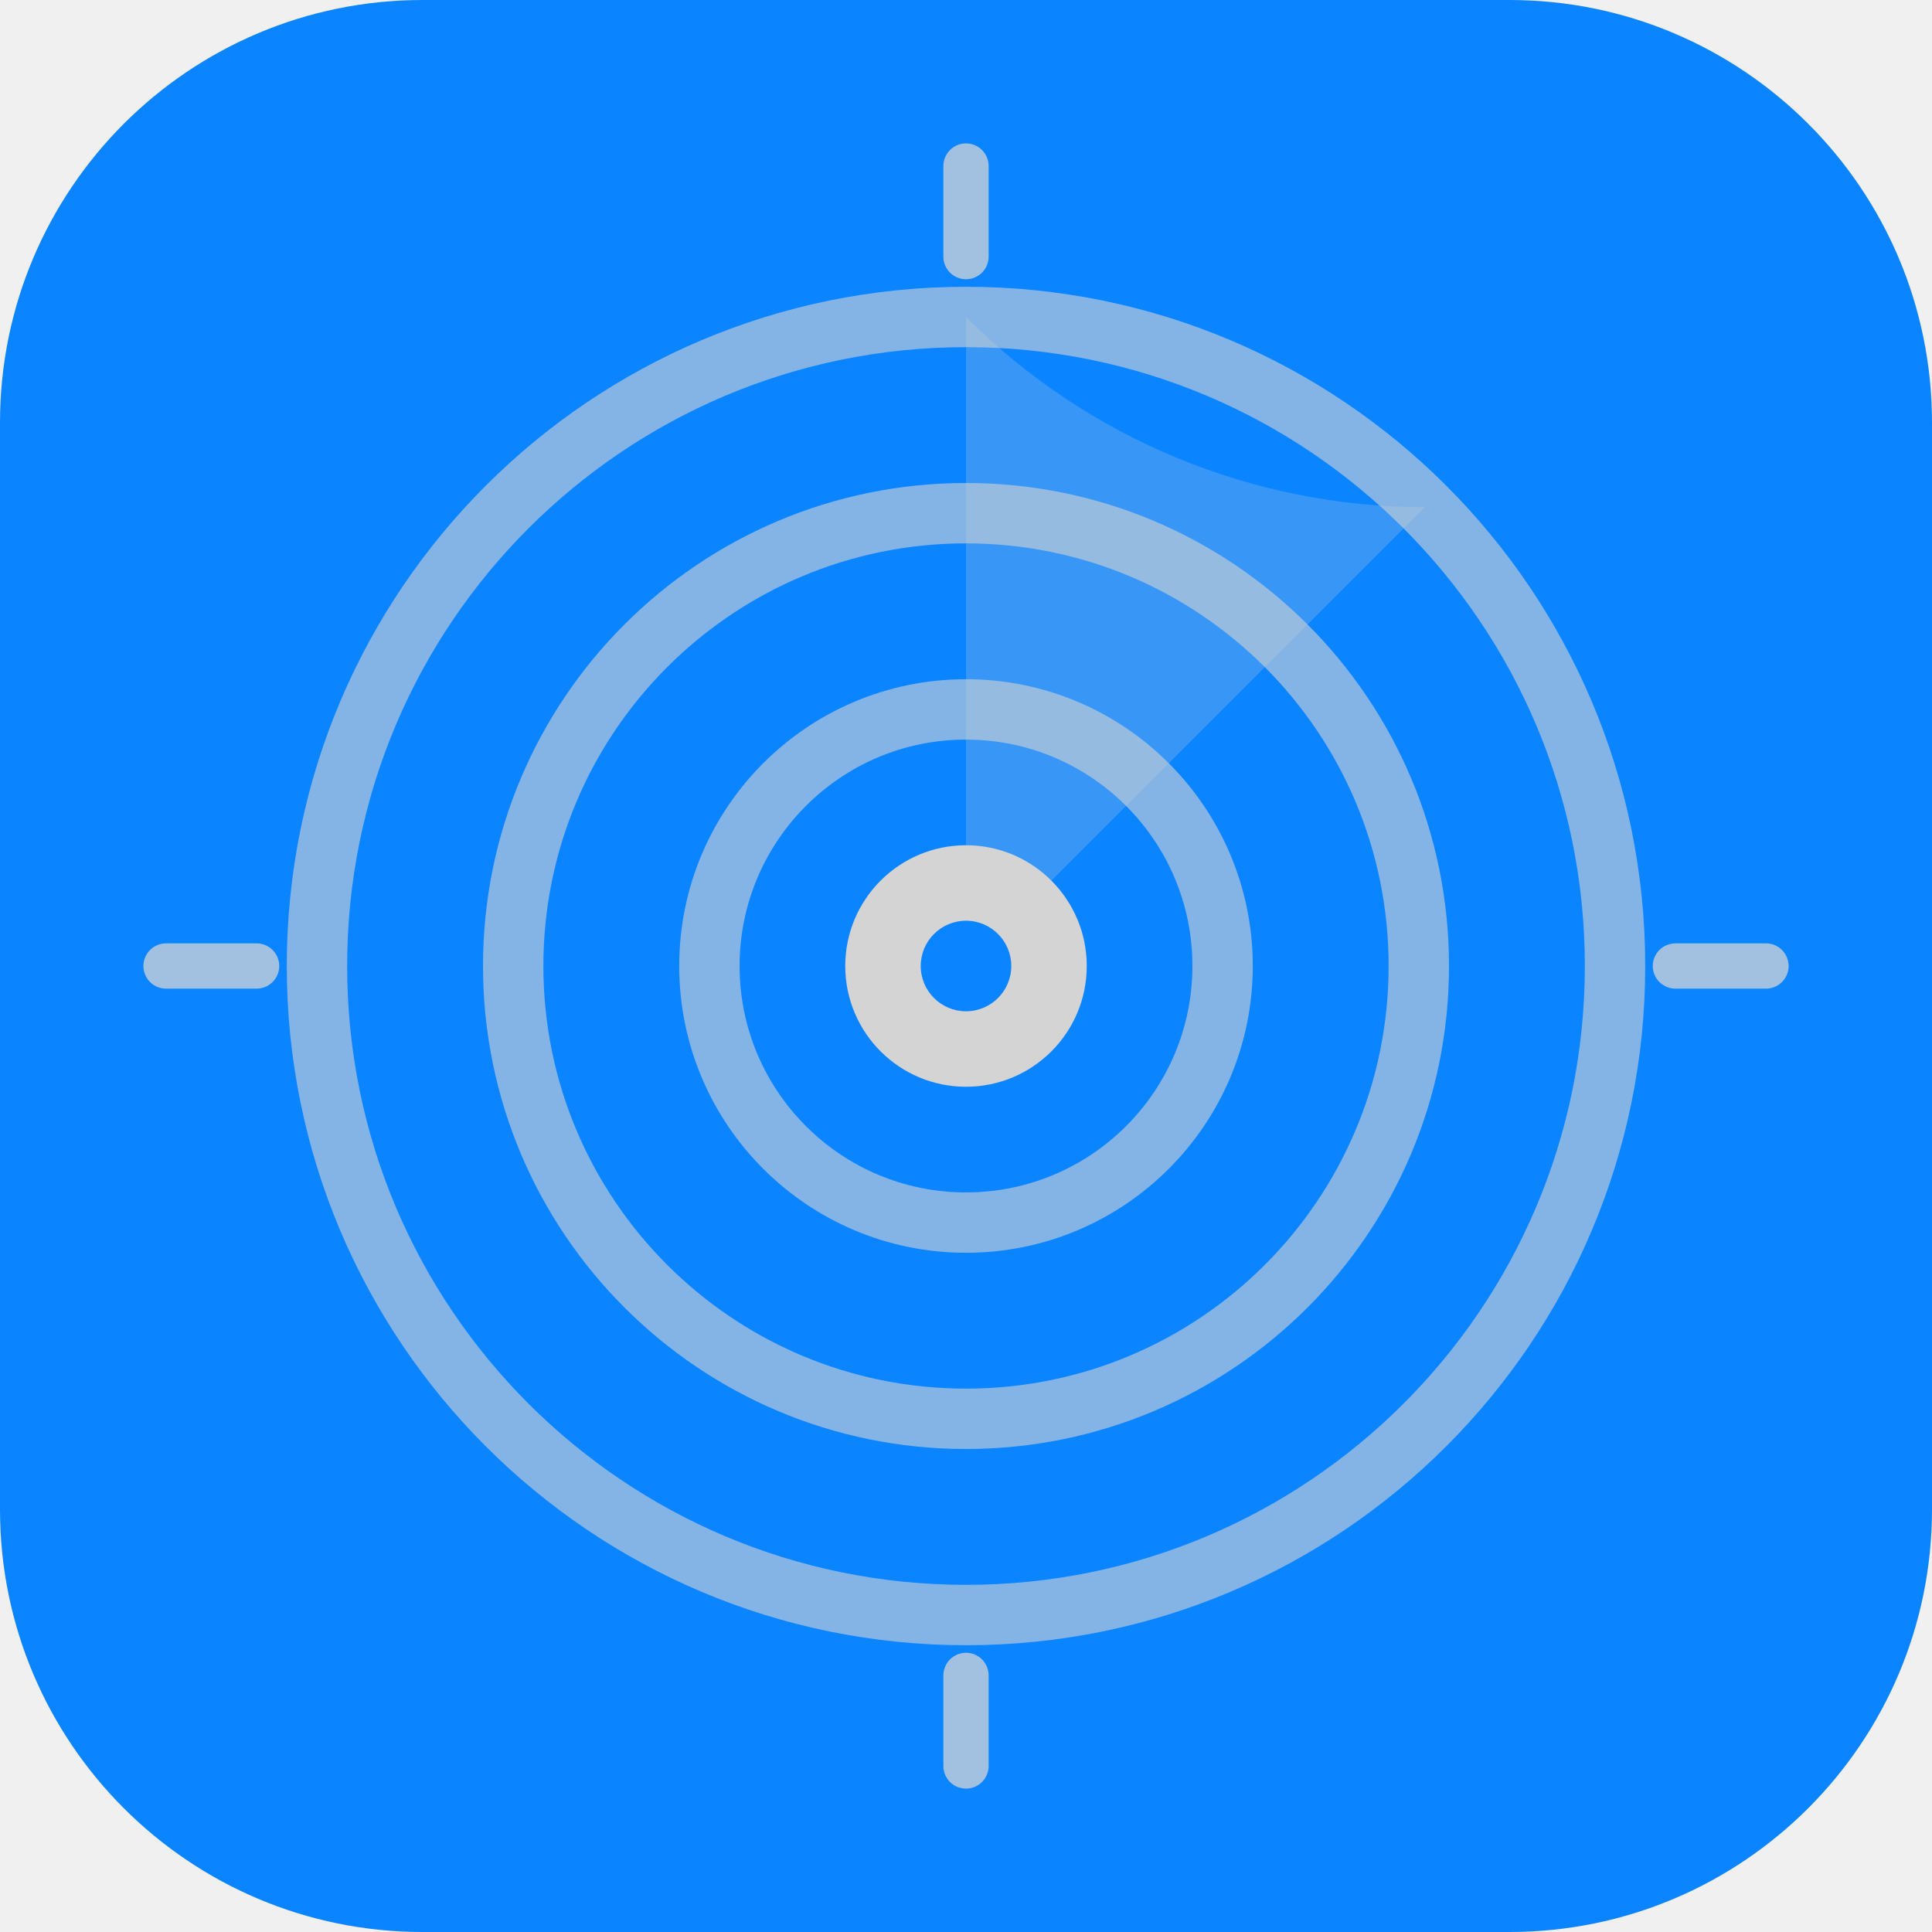
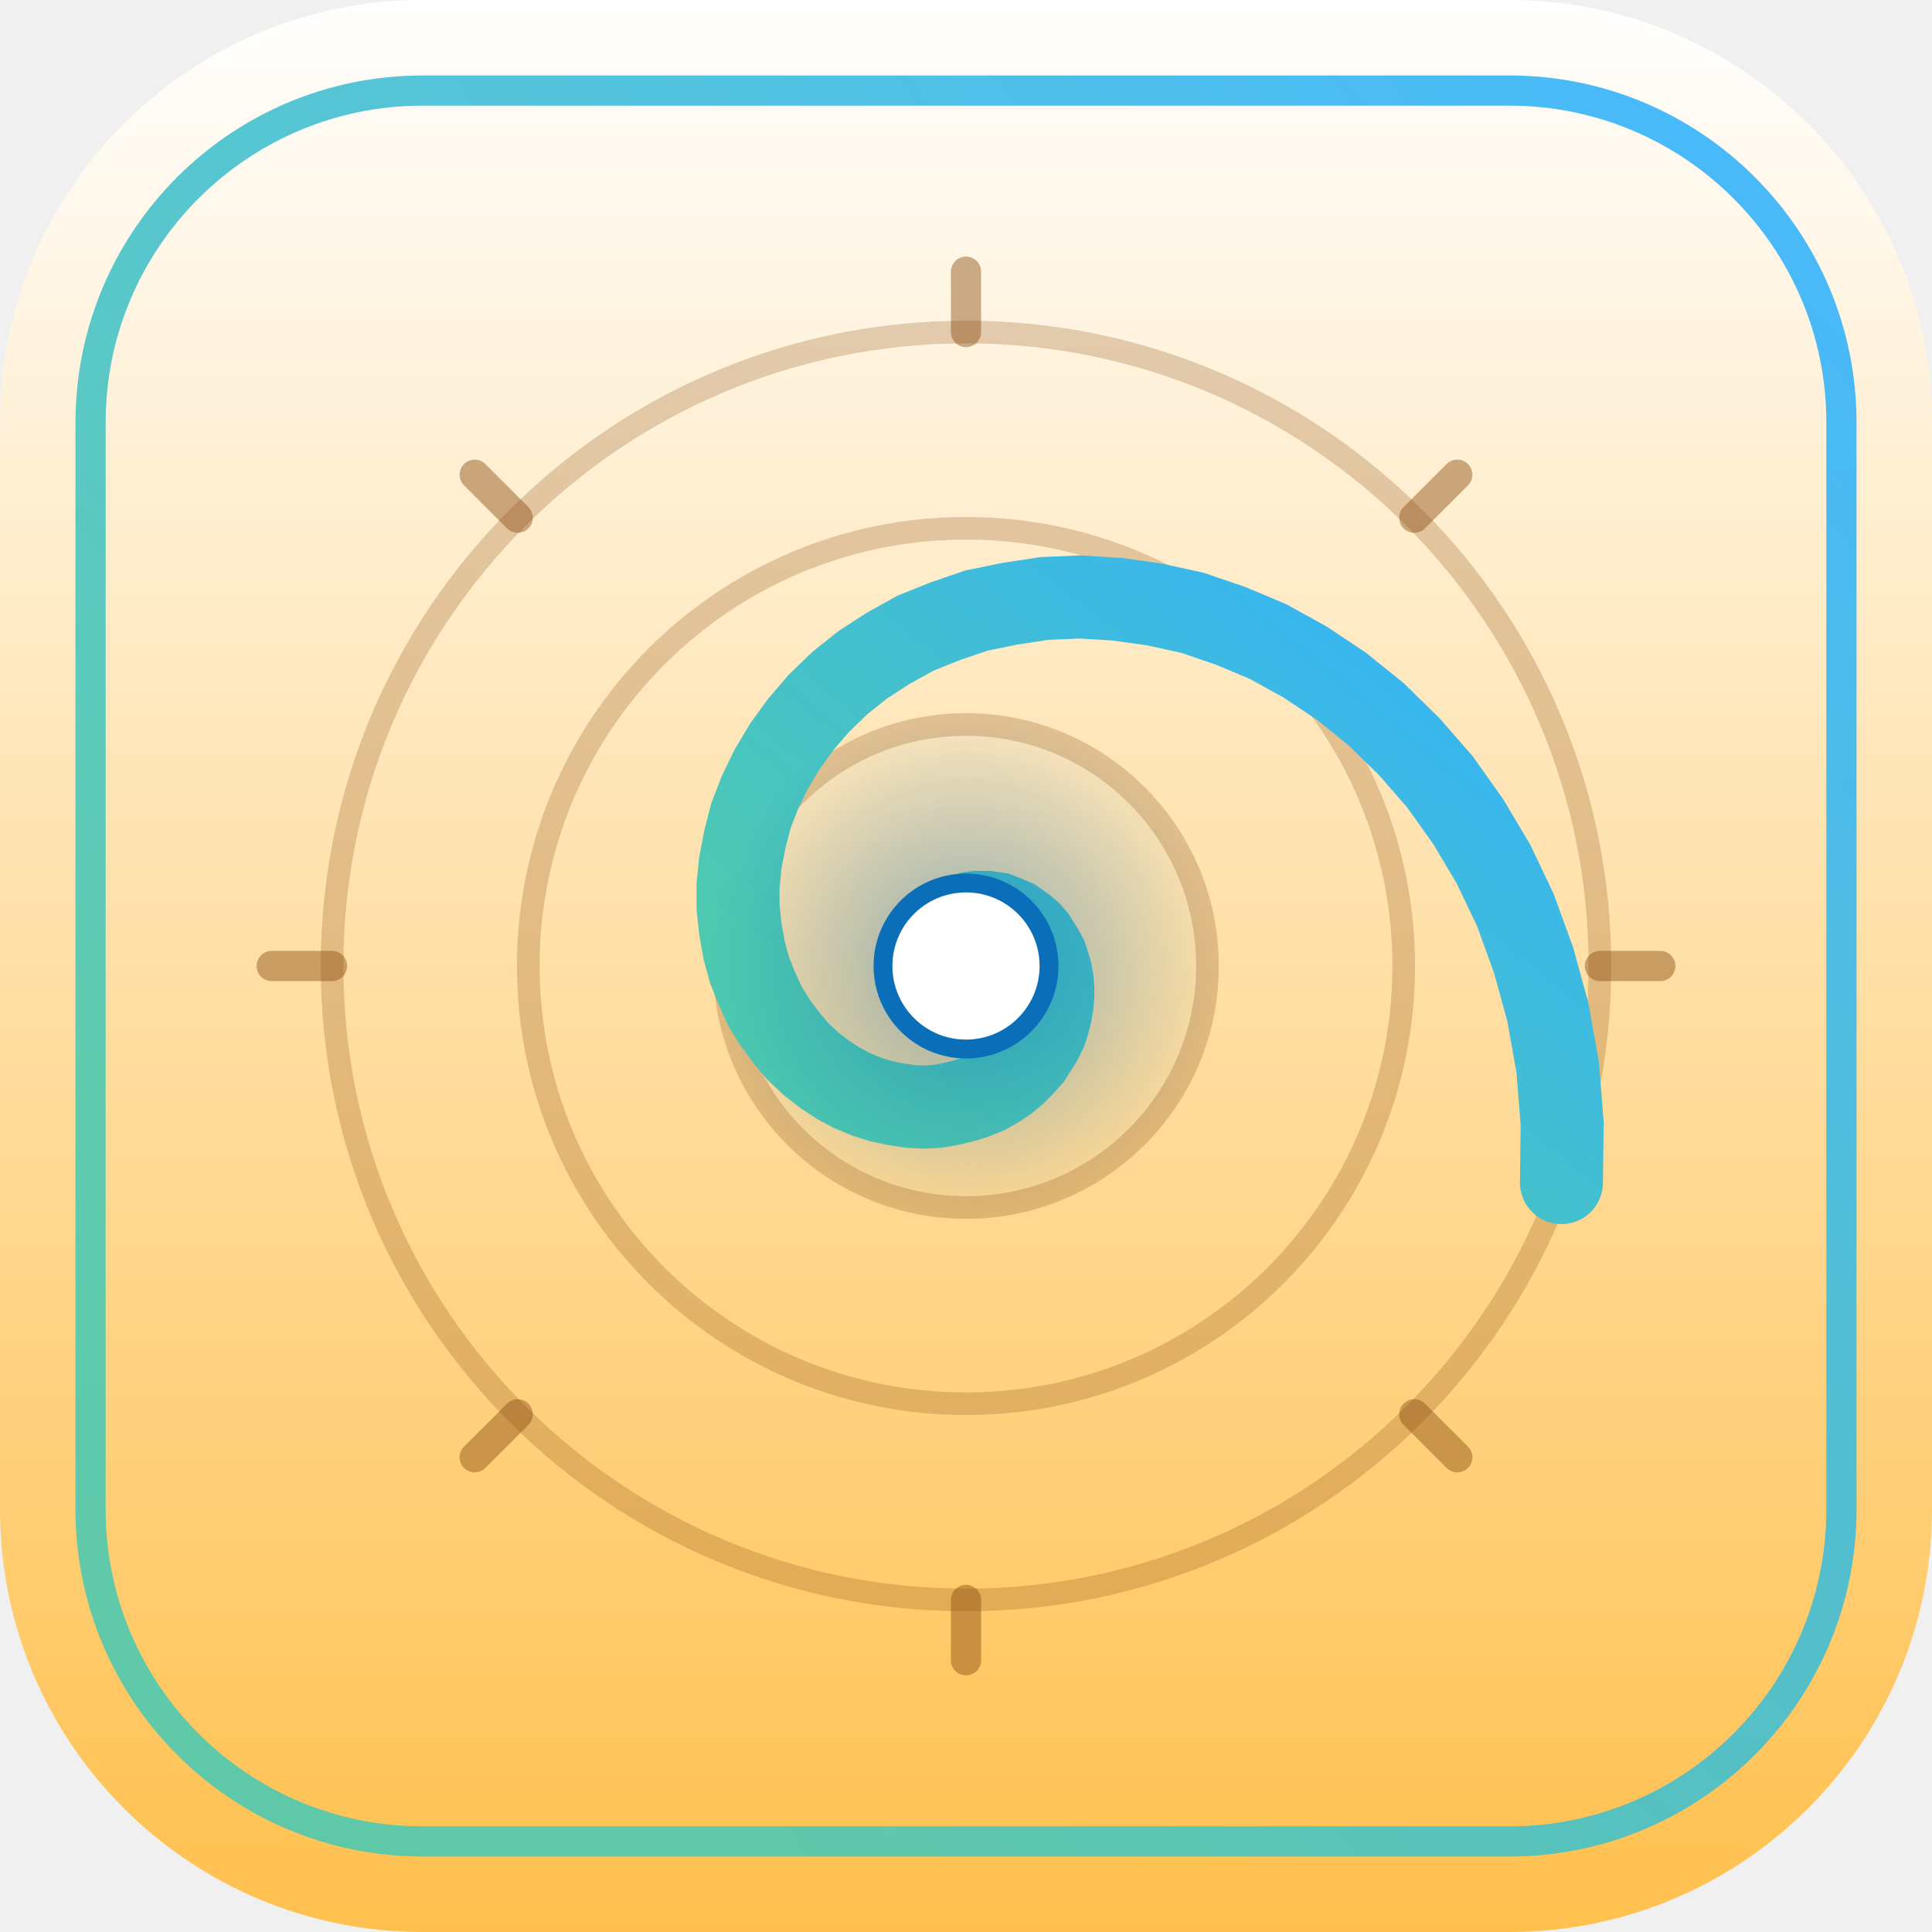
<svg xmlns="http://www.w3.org/2000/svg" viewBox="0 0 256 256">
-   <rect width="256" height="256" rx="56" fill="#0A84FF" />
-   <path d="M 128 128 L 188.8 67.2 A 86 86 0 0 1 128 42 Z" fill="#D4D4D4" opacity="0.22" />
-   <g fill="none" stroke="#D4D4D4" stroke-width="8" opacity="0.6">
-     <circle cx="128" cy="128" r="86" />
-     <circle cx="128" cy="128" r="60" />
-     <circle cx="128" cy="128" r="34" />
+   <defs>
+     <linearGradient id="bgGrad" x1="0" y1="0" x2="0" y2="1">
+       <stop offset="0" stop-color="#FFFFFF" />
+       <stop offset="1" stop-color="#FFC04D" />
+     </linearGradient>
+     <linearGradient id="spiralGrad" x1="1" y1="0" x2="0.15" y2="0.75">
+       <stop offset="0" stop-color="#33B1FF" />
+       <stop offset="1" stop-color="#4EC9B0" />
+     </linearGradient>
+     <radialGradient id="glowGrad" cx="0.5" cy="0.5" r="0.5">
+       <stop offset="0" stop-color="#0B6EB8" stop-opacity="0.45" />
+       <stop offset="1" stop-color="#0B6EB8" stop-opacity="0" />
+     </radialGradient>
+   </defs>
+   <rect width="256" height="256" rx="56" fill="url(#bgGrad)" />
+   <rect x="12" y="12" width="232" height="232" rx="44" fill="none" stroke="url(#spiralGrad)" stroke-width="4" opacity="0.9" />
+   <g fill="none" stroke="#8A4B0F" stroke-width="3" opacity="0.25">
+     <circle cx="128" cy="128" r="84" />
+     <circle cx="128" cy="128" r="58" />
+     <circle cx="128" cy="128" r="32" />
  </g>
-   <g stroke="#D4D4D4" stroke-width="6" stroke-linecap="round" opacity="0.75">
-     <line x1="128" y1="34" x2="128" y2="22" />
-     <line x1="222" y1="128" x2="234" y2="128" />
-     <line x1="128" y1="222" x2="128" y2="234" />
-     <line x1="34" y1="128" x2="22" y2="128" />
+   <g stroke="#8A4B0F" stroke-width="4" stroke-linecap="round" opacity="0.45">
+     <line x1="128" y1="44" x2="128" y2="36" />
+     <line x1="128" y1="212" x2="128" y2="220" />
+     <line x1="212" y1="128" x2="220" y2="128" />
+     <line x1="44" y1="128" x2="36" y2="128" />
+     <line x1="187.4" y1="68.6" x2="193.1" y2="62.9" />
+     <line x1="68.6" y1="68.6" x2="62.9" y2="62.9" />
+     <line x1="68.6" y1="187.4" x2="62.9" y2="193.1" />
+     <line x1="187.4" y1="187.4" x2="193.1" y2="193.1" />
  </g>
-   <circle cx="128" cy="128" r="16" fill="#D4D4D4" />
-   <circle cx="128" cy="128" r="6" fill="#0A84FF" />
+   <path d="M 206.9 156.7 L 207.0 148.9 L 206.4 141.4 L 205.1 134.1 L 203.2 127.2 L 200.8 120.6 L 197.9 114.5 L 194.5 108.8 L 190.8 103.6 L 186.7 98.9 L 182.3 94.6 L 177.7 90.9 L 172.9 87.7 L 168.0 85.0 L 163.0 82.9 L 158.0 81.2 L 153.0 80.1 L 148.0 79.4 L 143.1 79.1 L 138.4 79.3 L 133.8 80.0 L 129.4 80.9 L 125.3 82.3 L 121.3 83.9 L 117.7 85.9 L 114.3 88.1 L 111.3 90.5 L 108.5 93.2 L 106.1 96.0 L 104.0 98.9 L 102.2 101.9 L 100.7 105.0 L 99.5 108.1 L 98.7 111.2 L 98.1 114.3 L 97.8 117.3 L 97.8 120.3 L 98.1 123.1 L 98.6 125.9 L 99.3 128.5 L 100.3 131.0 L 101.4 133.4 L 102.7 135.5 L 104.2 137.5 L 105.7 139.3 L 107.4 140.9 L 109.2 142.3 L 111.0 143.5 L 112.9 144.5 L 114.8 145.3 L 116.7 145.9 L 118.6 146.3 L 120.5 146.6 L 122.4 146.7 L 124.2 146.6 L 125.9 146.3 L 127.6 145.9 L 129.2 145.4 L 130.7 144.8 L 132.1 144.0 L 133.3 143.2 L 134.5 142.2 L 135.5 141.2 L 136.5 140.1 L 137.2 139.0 L 137.9 137.9 L 138.5 136.7 L 138.9 135.5 L 139.2 134.3 L 139.4 133.1 L 139.5 132.0 L 139.5 130.9 L 139.4 129.8 L 139.2 128.7 L 138.9 127.7 L 138.6 126.8 L 138.1 125.9 L 137.6 125.1 L 137.1 124.3 L 136.5 123.6 L 135.8 123.0 L 135.1 122.5 L 134.4 122.0 L 133.7 121.7 L 133.0 121.4 L 132.2 121.1 L 131.5 121.0 L 130.8 120.9 L 130.1 120.9 L 129.4 120.9 L 128.7 121.0 L 128.1 121.2 L 127.5 121.4 L 126.9 121.6 L 126.4 121.9 L 125.9 122.2 L 125.5 122.6" fill="none" stroke="url(#spiralGrad)" stroke-width="11" stroke-linecap="round" />
+   <circle cx="128" cy="128" r="34" fill="url(#glowGrad)" />
+   <circle cx="128" cy="128" r="11" fill="#FFFFFF" />
+   <circle cx="128" cy="128" r="11" fill="none" stroke="#0B6EB8" stroke-width="2.5" />
</svg>
